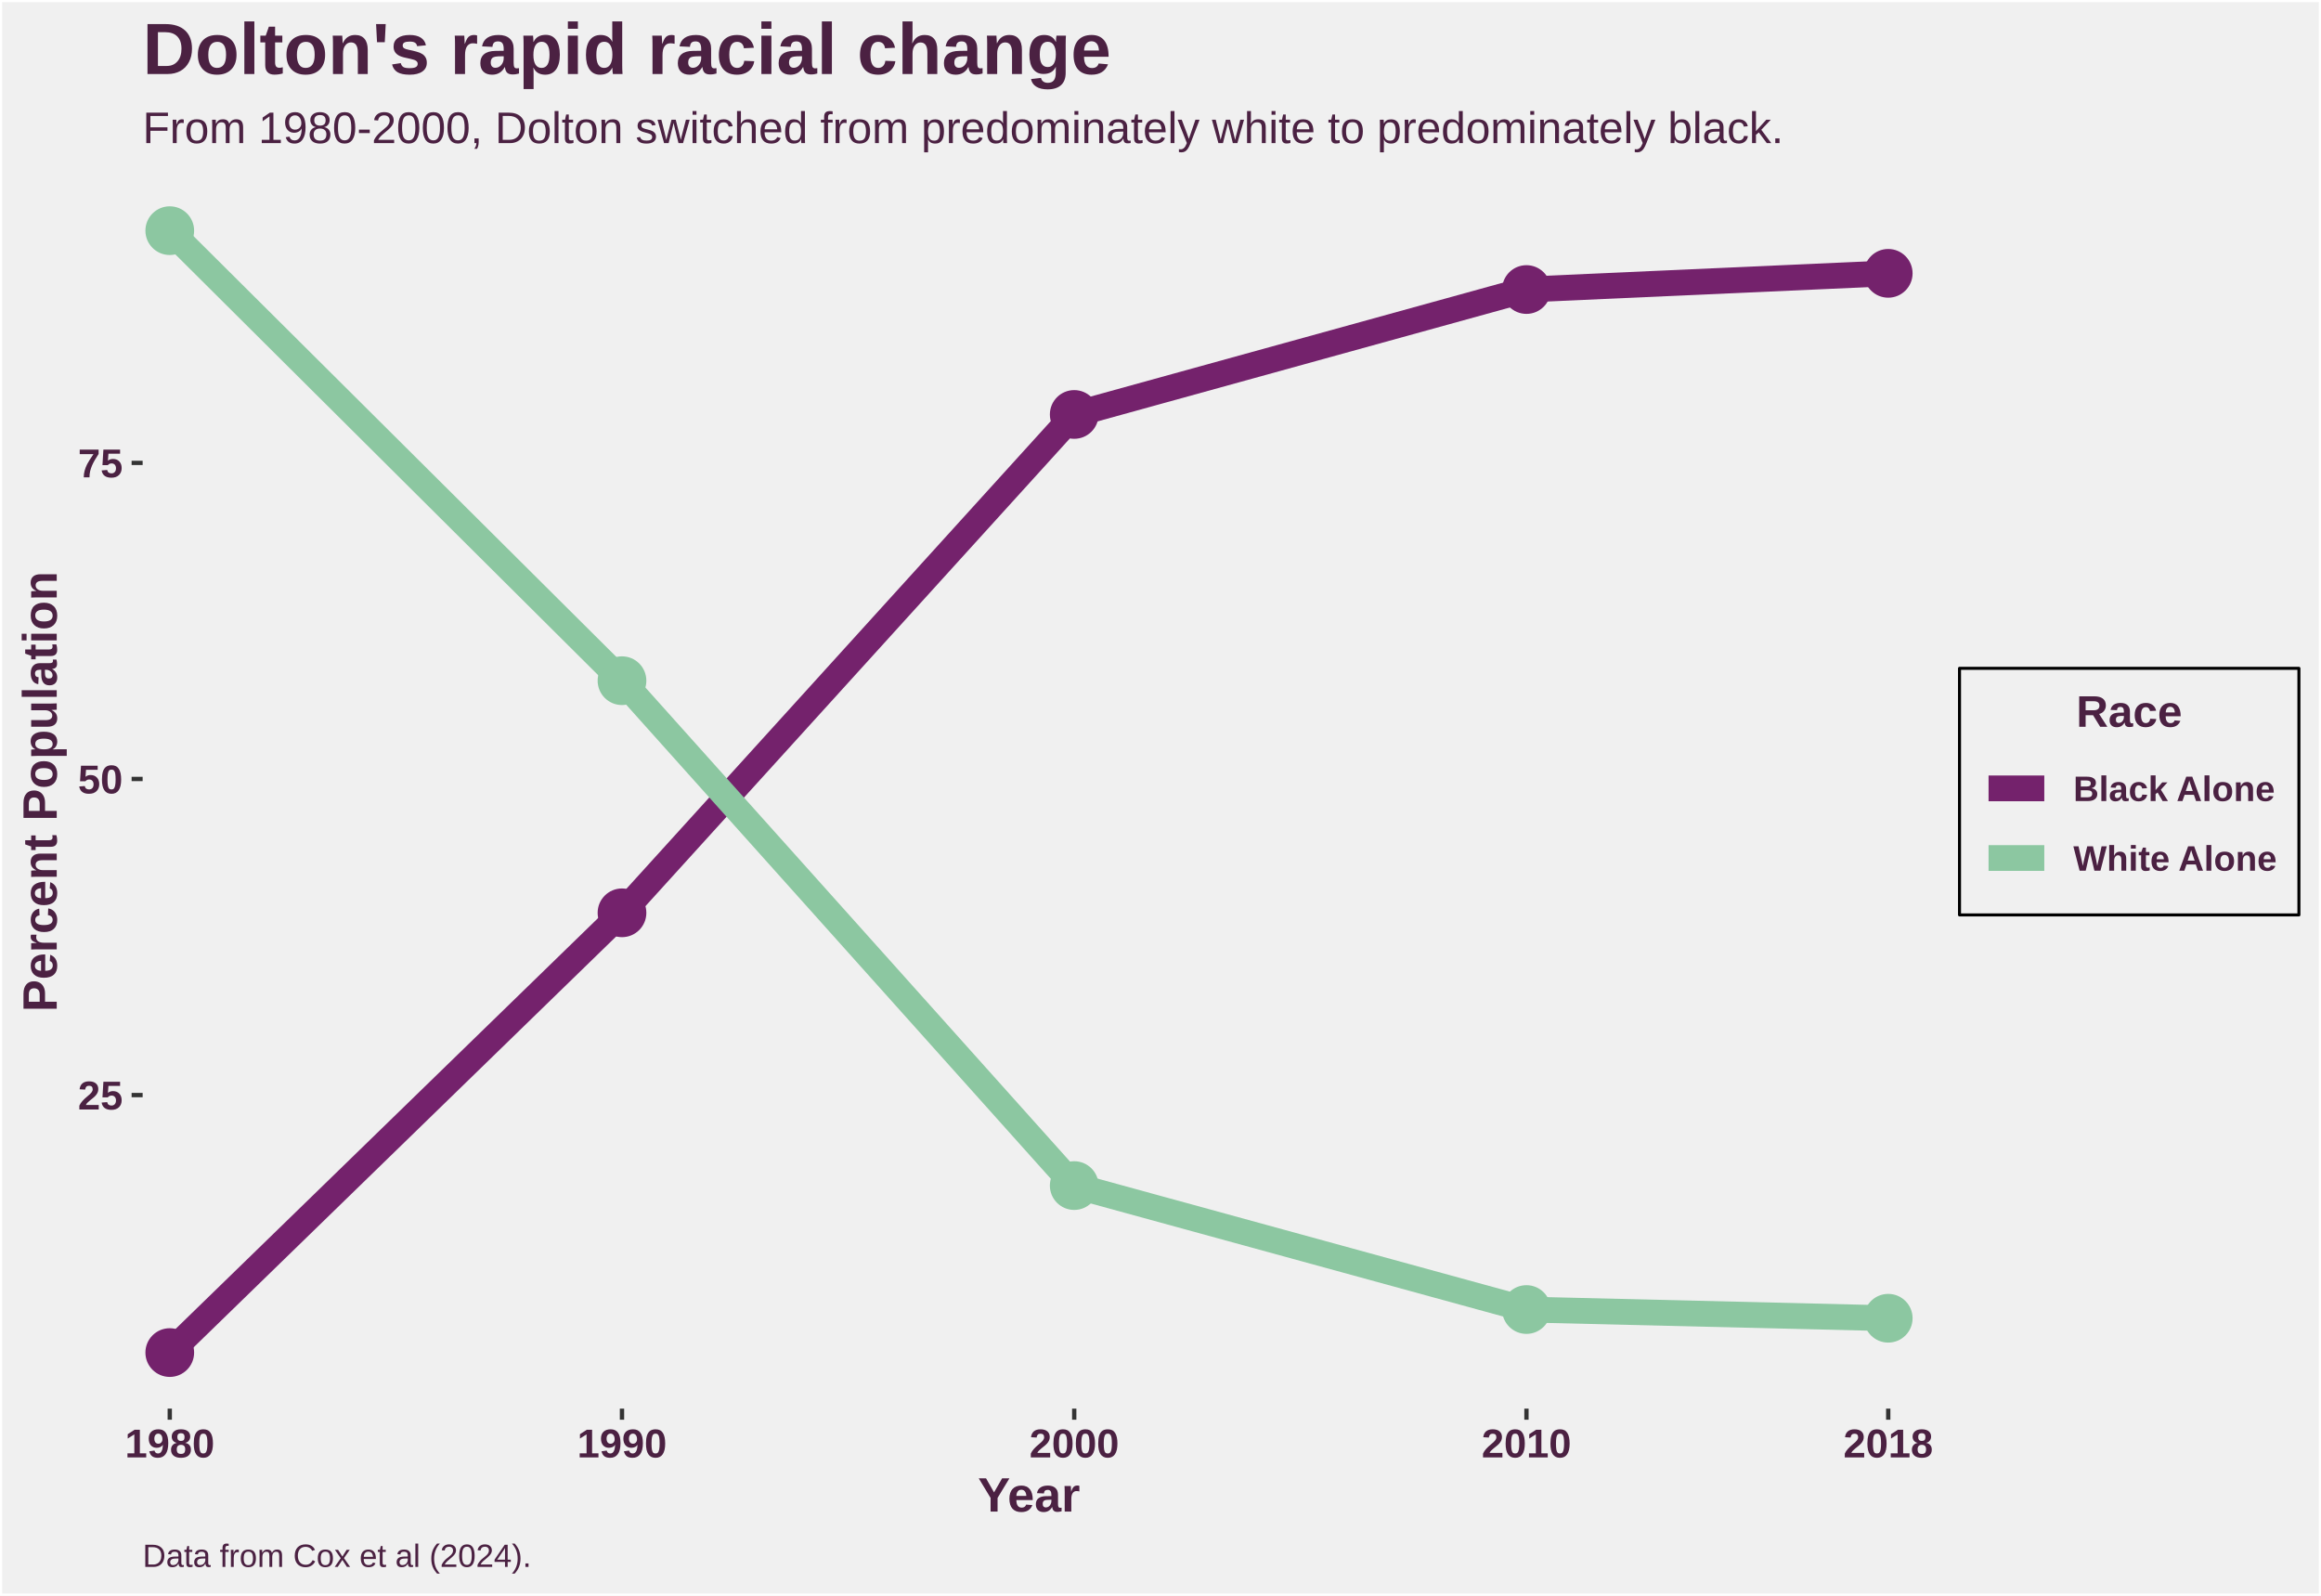
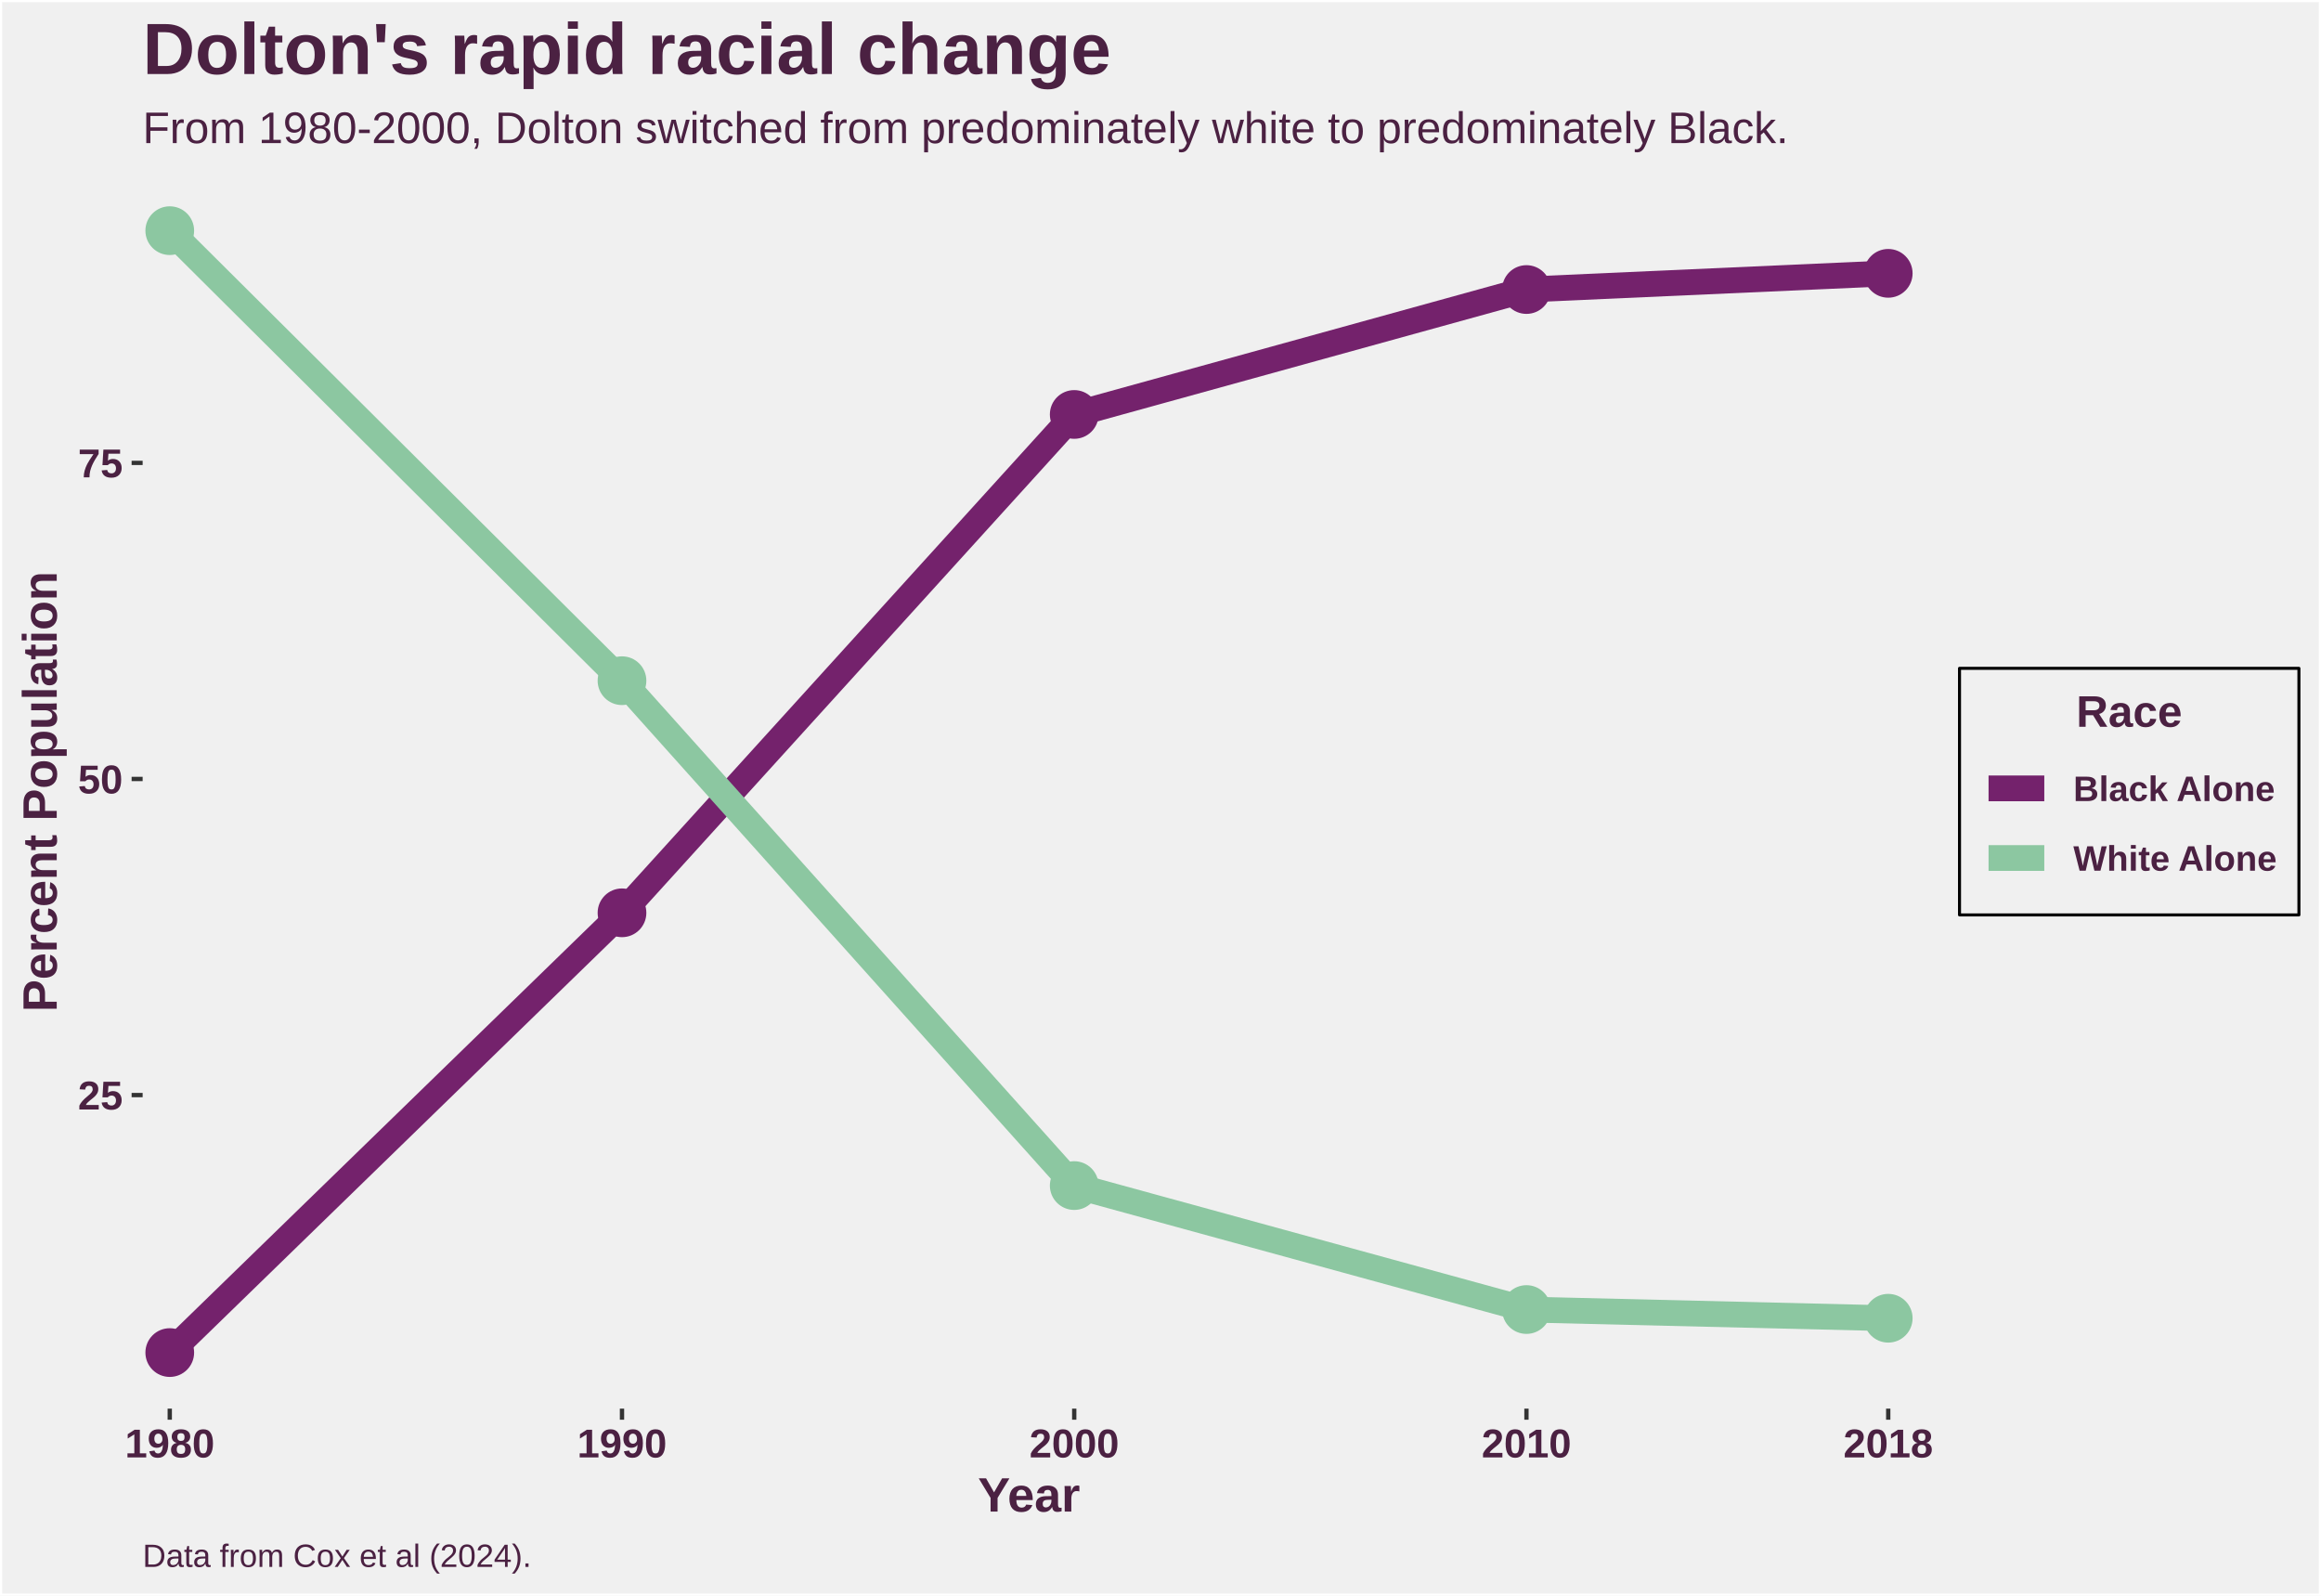
<svg xmlns="http://www.w3.org/2000/svg" class="svglite" width="576.00pt" height="396.00pt" viewBox="0 0 576.00 396.00">
  <defs>
    <style type="text/css">
    .svglite line, .svglite polyline, .svglite polygon, .svglite path, .svglite rect, .svglite circle {
      fill: none;
      stroke: #000000;
      stroke-linecap: round;
      stroke-linejoin: round;
      stroke-miterlimit: 10.00;
    }
    .svglite text {
      white-space: pre;
    }
  </style>
  </defs>
  <rect width="100%" height="100%" style="stroke: none; fill: none;" />
  <defs>
    <clipPath id="cpMC4wMHw1NzYuMDB8MC4wMHwzOTYuMDA=">
      <rect x="0.00" y="0.00" width="576.00" height="396.00" />
    </clipPath>
  </defs>
  <g clip-path="url(#cpMC4wMHw1NzYuMDB8MC4wMHwzOTYuMDA=)">
    <rect x="0.00" y="0.00" width="576.00" height="396.00" style="stroke-width: 1.07; stroke: #FFFFFF;" />
  </g>
  <defs>
    <clipPath id="cpMzUuNDB8NDc1LjM0fDQzLjMyfDM0OS41Nw==">
      <rect x="35.40" y="43.32" width="439.94" height="306.25" />
    </clipPath>
  </defs>
  <g clip-path="url(#cpMzUuNDB8NDc1LjM0fDQzLjMyfDM0OS41Nw==)">
    <rect x="35.40" y="43.32" width="439.94" height="306.25" style="stroke-width: 1.07; stroke: none;" />
    <polyline points="42.13,335.65 154.36,226.52 266.59,102.85 378.82,71.85 468.60,67.83 " style="stroke-width: 6.40; stroke: #74226C; stroke-linecap: butt;" />
    <polyline points="42.13,57.24 154.36,168.92 266.59,294.21 378.82,324.97 468.60,327.13 " style="stroke-width: 6.40; stroke: #8CC7A1; stroke-linecap: butt;" />
    <circle cx="42.13" cy="57.24" r="5.69" style="stroke-width: 0.71; stroke: #8CC7A1; fill: #8CC7A1;" />
    <circle cx="154.36" cy="168.92" r="5.69" style="stroke-width: 0.71; stroke: #8CC7A1; fill: #8CC7A1;" />
    <circle cx="266.59" cy="294.21" r="5.69" style="stroke-width: 0.71; stroke: #8CC7A1; fill: #8CC7A1;" />
    <circle cx="378.82" cy="324.97" r="5.69" style="stroke-width: 0.71; stroke: #8CC7A1; fill: #8CC7A1;" />
    <circle cx="468.60" cy="327.13" r="5.69" style="stroke-width: 0.71; stroke: #8CC7A1; fill: #8CC7A1;" />
    <circle cx="42.13" cy="335.65" r="5.69" style="stroke-width: 0.71; stroke: #74226C; fill: #74226C;" />
    <circle cx="154.36" cy="226.52" r="5.69" style="stroke-width: 0.71; stroke: #74226C; fill: #74226C;" />
    <circle cx="266.59" cy="102.85" r="5.69" style="stroke-width: 0.71; stroke: #74226C; fill: #74226C;" />
    <circle cx="378.82" cy="71.85" r="5.69" style="stroke-width: 0.71; stroke: #74226C; fill: #74226C;" />
    <circle cx="468.60" cy="67.83" r="5.69" style="stroke-width: 0.71; stroke: #74226C; fill: #74226C;" />
  </g>
  <g clip-path="url(#cpMC4wMHw1NzYuMDB8MC4wMHwzOTYuMDA=)">
    <text x="30.47" y="275.33" text-anchor="end" style="font-size: 10.00px; font-weight: bold;fill: #4B2142; font-family: &quot;Arial&quot;;" textLength="11.13px" lengthAdjust="spacingAndGlyphs">25</text>
    <text x="30.47" y="196.89" text-anchor="end" style="font-size: 10.00px; font-weight: bold;fill: #4B2142; font-family: &quot;Arial&quot;;" textLength="11.13px" lengthAdjust="spacingAndGlyphs">50</text>
    <text x="30.47" y="118.45" text-anchor="end" style="font-size: 10.00px; font-weight: bold;fill: #4B2142; font-family: &quot;Arial&quot;;" textLength="11.13px" lengthAdjust="spacingAndGlyphs">75</text>
    <polyline points="32.66,271.75 35.40,271.75 " style="stroke-width: 1.07; stroke: #333333; stroke-linecap: butt;" />
    <polyline points="32.66,193.31 35.40,193.31 " style="stroke-width: 1.07; stroke: #333333; stroke-linecap: butt;" />
    <polyline points="32.66,114.87 35.40,114.87 " style="stroke-width: 1.07; stroke: #333333; stroke-linecap: butt;" />
    <polyline points="42.13,352.31 42.13,349.57 " style="stroke-width: 1.07; stroke: #333333; stroke-linecap: butt;" />
    <polyline points="154.36,352.31 154.36,349.57 " style="stroke-width: 1.07; stroke: #333333; stroke-linecap: butt;" />
    <polyline points="266.59,352.31 266.59,349.57 " style="stroke-width: 1.07; stroke: #333333; stroke-linecap: butt;" />
    <polyline points="378.82,352.31 378.82,349.57 " style="stroke-width: 1.07; stroke: #333333; stroke-linecap: butt;" />
    <polyline points="468.60,352.31 468.60,349.57 " style="stroke-width: 1.07; stroke: #333333; stroke-linecap: butt;" />
    <text x="42.13" y="361.67" text-anchor="middle" style="font-size: 10.00px; font-weight: bold;fill: #4B2142; font-family: &quot;Arial&quot;;" textLength="22.26px" lengthAdjust="spacingAndGlyphs">1980</text>
    <text x="154.36" y="361.67" text-anchor="middle" style="font-size: 10.00px; font-weight: bold;fill: #4B2142; font-family: &quot;Arial&quot;;" textLength="22.26px" lengthAdjust="spacingAndGlyphs">1990</text>
    <text x="266.59" y="361.67" text-anchor="middle" style="font-size: 10.00px; font-weight: bold;fill: #4B2142; font-family: &quot;Arial&quot;;" textLength="22.26px" lengthAdjust="spacingAndGlyphs">2000</text>
    <text x="378.82" y="361.67" text-anchor="middle" style="font-size: 10.00px; font-weight: bold;fill: #4B2142; font-family: &quot;Arial&quot;;" textLength="22.26px" lengthAdjust="spacingAndGlyphs">2010</text>
    <text x="468.60" y="361.67" text-anchor="middle" style="font-size: 10.00px; font-weight: bold;fill: #4B2142; font-family: &quot;Arial&quot;;" textLength="22.26px" lengthAdjust="spacingAndGlyphs">2018</text>
    <text x="255.37" y="375.11" text-anchor="middle" style="font-size: 12.00px; font-weight: bold;fill: #4B2142; font-family: &quot;Arial&quot;;" textLength="25.37px" lengthAdjust="spacingAndGlyphs">Year</text>
    <text transform="translate(14.08,196.44) rotate(-90)" text-anchor="middle" style="font-size: 12.00px; font-weight: bold;fill: #4B2142; font-family: &quot;Arial&quot;;" textLength="109.35px" lengthAdjust="spacingAndGlyphs">Percent Population</text>
    <rect x="486.29" y="165.85" width="84.23" height="61.19" style="stroke-width: 0.75;" />
    <rect x="486.29" y="165.85" width="84.23" height="61.19" style="stroke-width: 1.07; stroke: none;" />
    <text x="528.41" y="180.36" text-anchor="middle" style="font-size: 11.00px; font-weight: bold;fill: #4B2142; font-family: &quot;Arial&quot;;" textLength="26.30px" lengthAdjust="spacingAndGlyphs">Race</text>
    <line x1="493.50" y1="195.64" x2="507.33" y2="195.64" style="stroke-width: 6.40; stroke: #74226C; stroke-linecap: butt;" />
    <line x1="493.50" y1="212.92" x2="507.33" y2="212.92" style="stroke-width: 6.40; stroke: #8CC7A1; stroke-linecap: butt;" />
    <text x="514.53" y="198.79" style="font-size: 8.80px; font-weight: bold;fill: #4B2142; font-family: &quot;Arial&quot;;" textLength="50.05px" lengthAdjust="spacingAndGlyphs">Black Alone</text>
    <text x="514.53" y="216.07" style="font-size: 8.80px; font-weight: bold;fill: #4B2142; font-family: &quot;Arial&quot;;" textLength="50.51px" lengthAdjust="spacingAndGlyphs">White Alone</text>
-     <text x="35.40" y="35.52" style="font-size: 11.00px;fill: #4B2142; font-family: &quot;Arial&quot;;" textLength="407.34px" lengthAdjust="spacingAndGlyphs">From 1980-2000, Dolton switched from predominately white to predominately black.</text>
+     <text x="35.40" y="35.52" style="font-size: 11.00px;fill: #4B2142; font-family: &quot;Arial&quot;;" textLength="408.56px" lengthAdjust="spacingAndGlyphs">From 1980-2000, Dolton switched from predominately white to predominately Black.</text>
    <text x="35.40" y="18.37" style="font-size: 18.00px; font-weight: bold;fill: #4B2142; font-family: &quot;Arial&quot;;" textLength="240.33px" lengthAdjust="spacingAndGlyphs">Dolton's rapid racial change</text>
    <text x="35.40" y="388.84" style="font-size: 8.00px;fill: #4B2142; font-family: &quot;Arial&quot;;" textLength="96.50px" lengthAdjust="spacingAndGlyphs">Data from Cox et al (2024).</text>
  </g>
</svg>
